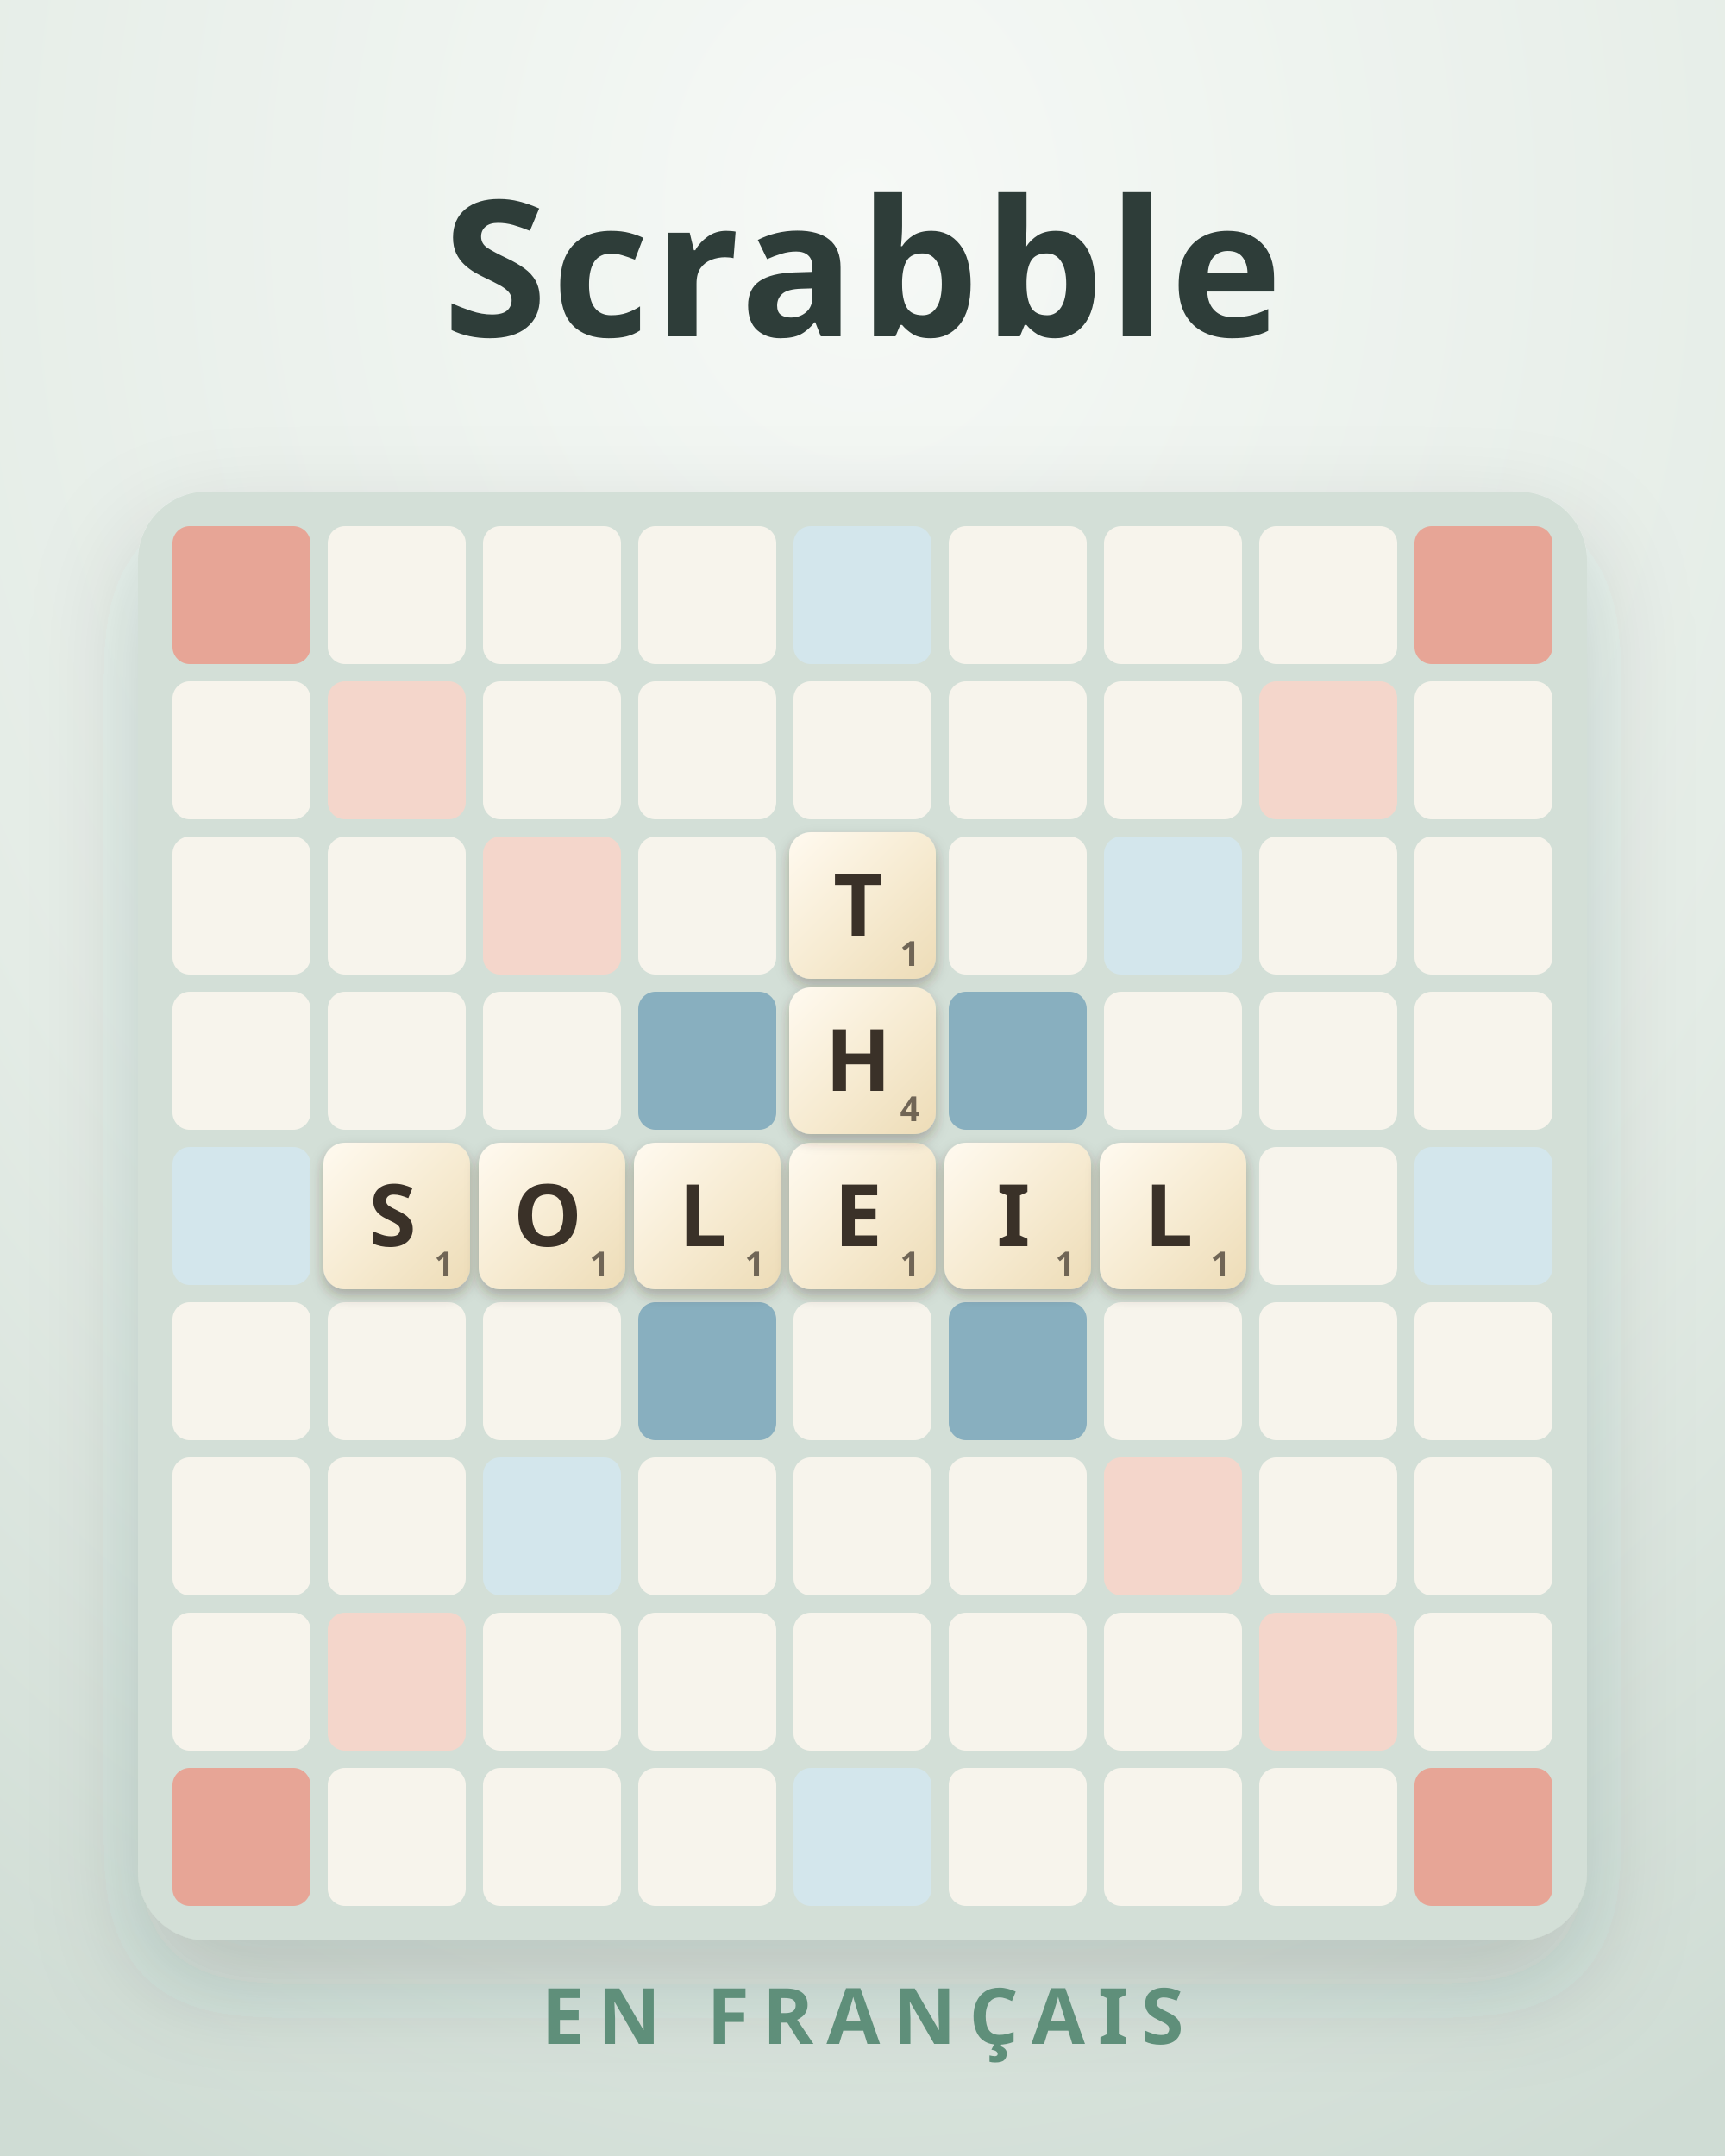
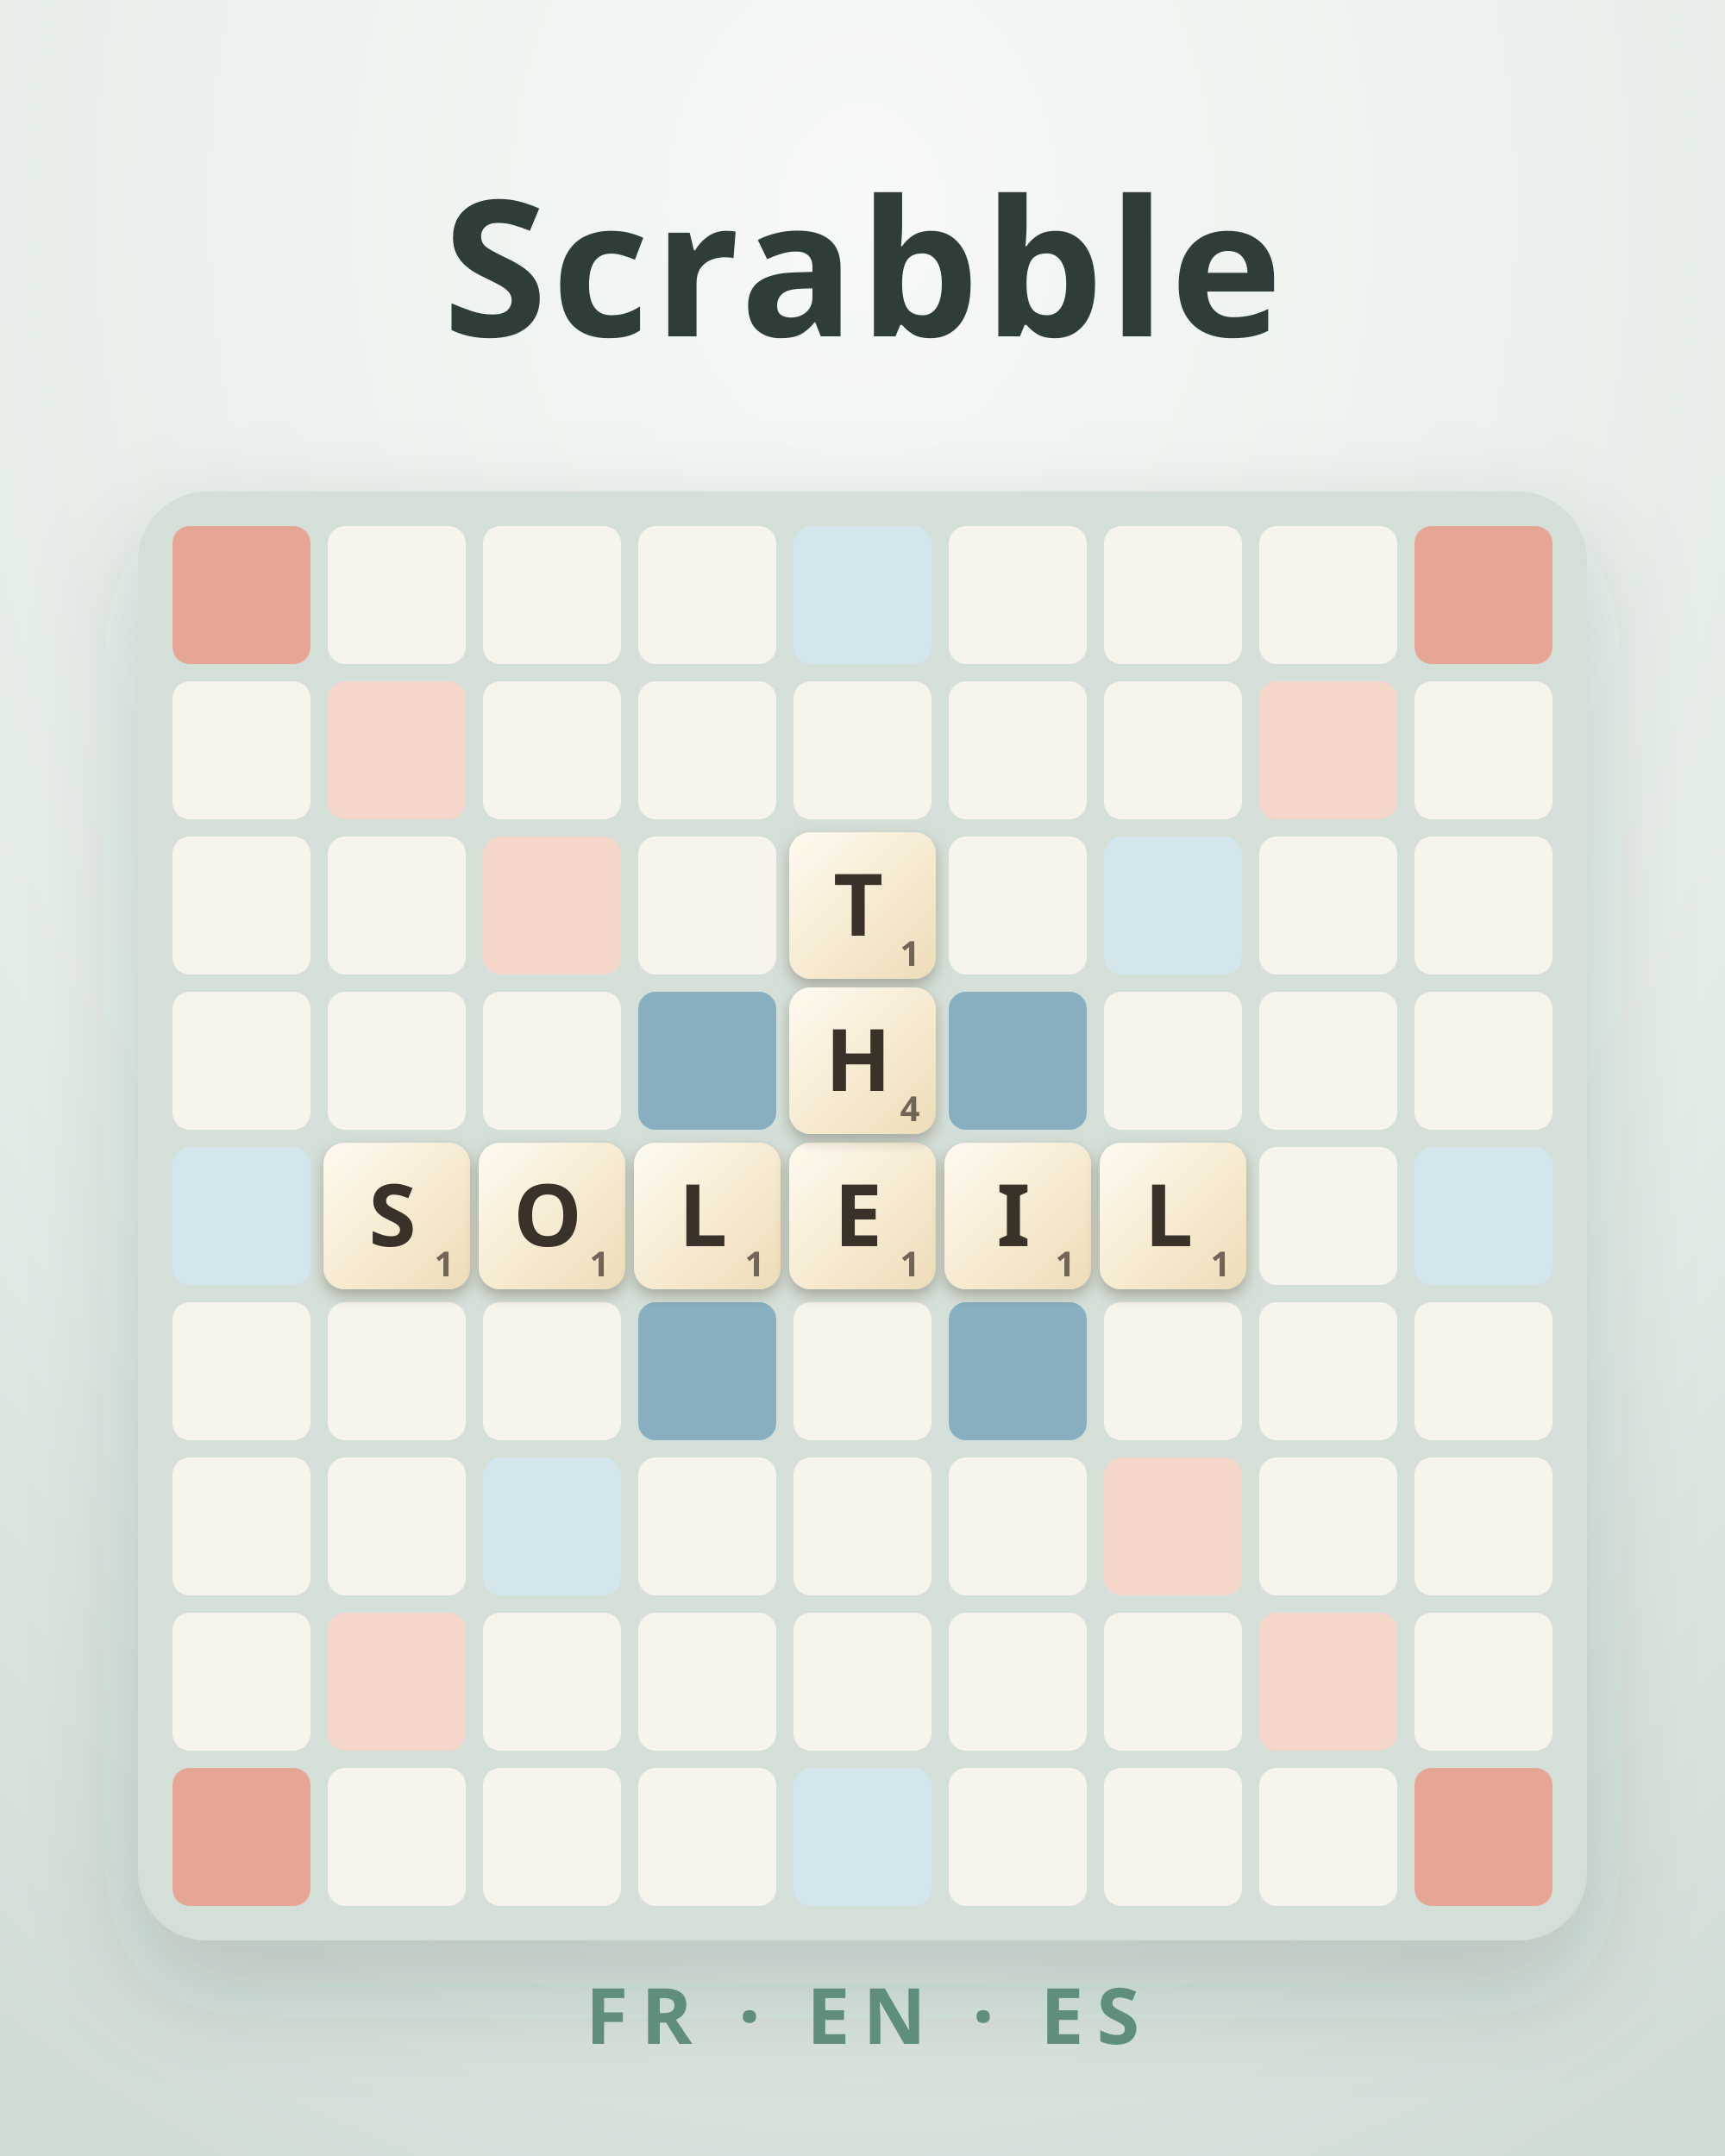
<svg xmlns="http://www.w3.org/2000/svg" viewBox="0 0 400 500">
  <defs>
    <radialGradient id="bg" cx="50%" cy="10%" r="100%">
      <stop offset="0" stop-color="#f6f9f6" />
      <stop offset="0.6" stop-color="#e4ece6" />
      <stop offset="1" stop-color="#cfdcd4" />
    </radialGradient>
    <linearGradient id="tile" x1="0" y1="0" x2="1" y2="1">
      <stop offset="0" stop-color="#fffaf0" />
      <stop offset="0.55" stop-color="#f6ead0" />
      <stop offset="1" stop-color="#eddcb7" />
    </linearGradient>
    <filter id="sh" x="-30%" y="-30%" width="160%" height="160%">
      <feDropShadow dx="0" dy="1.5" stdDeviation="1.5" flood-color="#3c2d19" flood-opacity="0.3" />
    </filter>
    <filter id="board" x="-20%" y="-20%" width="140%" height="140%">
      <feDropShadow dx="0" dy="10" stdDeviation="12" flood-color="#2e3d39" flood-opacity="0.18" />
    </filter>
  </defs>
  <rect width="400" height="500" fill="url(#bg)" />
  <rect x="32" y="114" width="336" height="336" rx="16" fill="#d3dfd7" filter="url(#board)" />
  <rect x="40" y="122" width="32" height="32" rx="4" fill="#e7a596" />
  <rect x="76" y="122" width="32" height="32" rx="4" fill="#f7f4ec" />
  <rect x="112" y="122" width="32" height="32" rx="4" fill="#f7f4ec" />
  <rect x="148" y="122" width="32" height="32" rx="4" fill="#f7f4ec" />
  <rect x="184" y="122" width="32" height="32" rx="4" fill="#d3e6ec" />
  <rect x="220" y="122" width="32" height="32" rx="4" fill="#f7f4ec" />
  <rect x="256" y="122" width="32" height="32" rx="4" fill="#f7f4ec" />
  <rect x="292" y="122" width="32" height="32" rx="4" fill="#f7f4ec" />
  <rect x="328" y="122" width="32" height="32" rx="4" fill="#e7a596" />
  <rect x="40" y="158" width="32" height="32" rx="4" fill="#f7f4ec" />
  <rect x="76" y="158" width="32" height="32" rx="4" fill="#f4d6cb" />
  <rect x="112" y="158" width="32" height="32" rx="4" fill="#f7f4ec" />
  <rect x="148" y="158" width="32" height="32" rx="4" fill="#f7f4ec" />
  <rect x="184" y="158" width="32" height="32" rx="4" fill="#f7f4ec" />
  <rect x="220" y="158" width="32" height="32" rx="4" fill="#f7f4ec" />
  <rect x="256" y="158" width="32" height="32" rx="4" fill="#f7f4ec" />
  <rect x="292" y="158" width="32" height="32" rx="4" fill="#f4d6cb" />
  <rect x="328" y="158" width="32" height="32" rx="4" fill="#f7f4ec" />
  <rect x="40" y="194" width="32" height="32" rx="4" fill="#f7f4ec" />
  <rect x="76" y="194" width="32" height="32" rx="4" fill="#f7f4ec" />
  <rect x="112" y="194" width="32" height="32" rx="4" fill="#f4d6cb" />
  <rect x="148" y="194" width="32" height="32" rx="4" fill="#f7f4ec" />
  <rect x="184" y="194" width="32" height="32" rx="4" fill="#f7f4ec" />
  <rect x="220" y="194" width="32" height="32" rx="4" fill="#f7f4ec" />
  <rect x="256" y="194" width="32" height="32" rx="4" fill="#d3e6ec" />
  <rect x="292" y="194" width="32" height="32" rx="4" fill="#f7f4ec" />
  <rect x="328" y="194" width="32" height="32" rx="4" fill="#f7f4ec" />
  <rect x="40" y="230" width="32" height="32" rx="4" fill="#f7f4ec" />
  <rect x="76" y="230" width="32" height="32" rx="4" fill="#f7f4ec" />
  <rect x="112" y="230" width="32" height="32" rx="4" fill="#f7f4ec" />
  <rect x="148" y="230" width="32" height="32" rx="4" fill="#88afbf" />
  <rect x="184" y="230" width="32" height="32" rx="4" fill="#f7f4ec" />
  <rect x="220" y="230" width="32" height="32" rx="4" fill="#88afbf" />
  <rect x="256" y="230" width="32" height="32" rx="4" fill="#f7f4ec" />
  <rect x="292" y="230" width="32" height="32" rx="4" fill="#f7f4ec" />
  <rect x="328" y="230" width="32" height="32" rx="4" fill="#f7f4ec" />
  <rect x="40" y="266" width="32" height="32" rx="4" fill="#d3e6ec" />
  <rect x="76" y="266" width="32" height="32" rx="4" fill="#f7f4ec" />
  <rect x="112" y="266" width="32" height="32" rx="4" fill="#f7f4ec" />
  <rect x="148" y="266" width="32" height="32" rx="4" fill="#f7f4ec" />
  <rect x="184" y="266" width="32" height="32" rx="4" fill="#f4d6cb" />
  <rect x="220" y="266" width="32" height="32" rx="4" fill="#f7f4ec" />
  <rect x="256" y="266" width="32" height="32" rx="4" fill="#f7f4ec" />
  <rect x="292" y="266" width="32" height="32" rx="4" fill="#f7f4ec" />
  <rect x="328" y="266" width="32" height="32" rx="4" fill="#d3e6ec" />
  <rect x="40" y="302" width="32" height="32" rx="4" fill="#f7f4ec" />
  <rect x="76" y="302" width="32" height="32" rx="4" fill="#f7f4ec" />
  <rect x="112" y="302" width="32" height="32" rx="4" fill="#f7f4ec" />
  <rect x="148" y="302" width="32" height="32" rx="4" fill="#88afbf" />
  <rect x="184" y="302" width="32" height="32" rx="4" fill="#f7f4ec" />
  <rect x="220" y="302" width="32" height="32" rx="4" fill="#88afbf" />
  <rect x="256" y="302" width="32" height="32" rx="4" fill="#f7f4ec" />
  <rect x="292" y="302" width="32" height="32" rx="4" fill="#f7f4ec" />
  <rect x="328" y="302" width="32" height="32" rx="4" fill="#f7f4ec" />
  <rect x="40" y="338" width="32" height="32" rx="4" fill="#f7f4ec" />
  <rect x="76" y="338" width="32" height="32" rx="4" fill="#f7f4ec" />
  <rect x="112" y="338" width="32" height="32" rx="4" fill="#d3e6ec" />
  <rect x="148" y="338" width="32" height="32" rx="4" fill="#f7f4ec" />
  <rect x="184" y="338" width="32" height="32" rx="4" fill="#f7f4ec" />
  <rect x="220" y="338" width="32" height="32" rx="4" fill="#f7f4ec" />
  <rect x="256" y="338" width="32" height="32" rx="4" fill="#f4d6cb" />
  <rect x="292" y="338" width="32" height="32" rx="4" fill="#f7f4ec" />
  <rect x="328" y="338" width="32" height="32" rx="4" fill="#f7f4ec" />
  <rect x="40" y="374" width="32" height="32" rx="4" fill="#f7f4ec" />
  <rect x="76" y="374" width="32" height="32" rx="4" fill="#f4d6cb" />
  <rect x="112" y="374" width="32" height="32" rx="4" fill="#f7f4ec" />
  <rect x="148" y="374" width="32" height="32" rx="4" fill="#f7f4ec" />
  <rect x="184" y="374" width="32" height="32" rx="4" fill="#f7f4ec" />
  <rect x="220" y="374" width="32" height="32" rx="4" fill="#f7f4ec" />
  <rect x="256" y="374" width="32" height="32" rx="4" fill="#f7f4ec" />
  <rect x="292" y="374" width="32" height="32" rx="4" fill="#f4d6cb" />
  <rect x="328" y="374" width="32" height="32" rx="4" fill="#f7f4ec" />
  <rect x="40" y="410" width="32" height="32" rx="4" fill="#e7a596" />
  <rect x="76" y="410" width="32" height="32" rx="4" fill="#f7f4ec" />
  <rect x="112" y="410" width="32" height="32" rx="4" fill="#f7f4ec" />
  <rect x="148" y="410" width="32" height="32" rx="4" fill="#f7f4ec" />
  <rect x="184" y="410" width="32" height="32" rx="4" fill="#d3e6ec" />
  <rect x="220" y="410" width="32" height="32" rx="4" fill="#f7f4ec" />
  <rect x="256" y="410" width="32" height="32" rx="4" fill="#f7f4ec" />
  <rect x="292" y="410" width="32" height="32" rx="4" fill="#f7f4ec" />
  <rect x="328" y="410" width="32" height="32" rx="4" fill="#e7a596" />
  <g transform="translate(75 265)">
    <rect width="34" height="34" rx="5" fill="url(#tile)" filter="url(#sh)" />
    <text x="16" y="24" text-anchor="middle" font-family="system-ui, sans-serif" font-size="20" font-weight="800" fill="#3a3128">S</text>
    <text x="28" y="31" text-anchor="middle" font-family="system-ui, sans-serif" font-size="8" font-weight="700" fill="#3a3128" fill-opacity="0.7">1</text>
  </g>
  <g transform="translate(111 265)">
    <rect width="34" height="34" rx="5" fill="url(#tile)" filter="url(#sh)" />
    <text x="16" y="24" text-anchor="middle" font-family="system-ui, sans-serif" font-size="20" font-weight="800" fill="#3a3128">O</text>
    <text x="28" y="31" text-anchor="middle" font-family="system-ui, sans-serif" font-size="8" font-weight="700" fill="#3a3128" fill-opacity="0.7">1</text>
  </g>
  <g transform="translate(147 265)">
    <rect width="34" height="34" rx="5" fill="url(#tile)" filter="url(#sh)" />
    <text x="16" y="24" text-anchor="middle" font-family="system-ui, sans-serif" font-size="20" font-weight="800" fill="#3a3128">L</text>
    <text x="28" y="31" text-anchor="middle" font-family="system-ui, sans-serif" font-size="8" font-weight="700" fill="#3a3128" fill-opacity="0.7">1</text>
  </g>
  <g transform="translate(183 265)">
    <rect width="34" height="34" rx="5" fill="url(#tile)" filter="url(#sh)" />
    <text x="16" y="24" text-anchor="middle" font-family="system-ui, sans-serif" font-size="20" font-weight="800" fill="#3a3128">E</text>
    <text x="28" y="31" text-anchor="middle" font-family="system-ui, sans-serif" font-size="8" font-weight="700" fill="#3a3128" fill-opacity="0.7">1</text>
  </g>
  <g transform="translate(219 265)">
    <rect width="34" height="34" rx="5" fill="url(#tile)" filter="url(#sh)" />
    <text x="16" y="24" text-anchor="middle" font-family="system-ui, sans-serif" font-size="20" font-weight="800" fill="#3a3128">I</text>
    <text x="28" y="31" text-anchor="middle" font-family="system-ui, sans-serif" font-size="8" font-weight="700" fill="#3a3128" fill-opacity="0.7">1</text>
  </g>
  <g transform="translate(255 265)">
    <rect width="34" height="34" rx="5" fill="url(#tile)" filter="url(#sh)" />
    <text x="16" y="24" text-anchor="middle" font-family="system-ui, sans-serif" font-size="20" font-weight="800" fill="#3a3128">L</text>
    <text x="28" y="31" text-anchor="middle" font-family="system-ui, sans-serif" font-size="8" font-weight="700" fill="#3a3128" fill-opacity="0.7">1</text>
  </g>
  <g transform="translate(183 193)">
    <rect width="34" height="34" rx="5" fill="url(#tile)" filter="url(#sh)" />
    <text x="16" y="24" text-anchor="middle" font-family="system-ui, sans-serif" font-size="20" font-weight="800" fill="#3a3128">T</text>
    <text x="28" y="31" text-anchor="middle" font-family="system-ui, sans-serif" font-size="8" font-weight="700" fill="#3a3128" fill-opacity="0.7">1</text>
  </g>
  <g transform="translate(183 229)">
    <rect width="34" height="34" rx="5" fill="url(#tile)" filter="url(#sh)" />
    <text x="16" y="24" text-anchor="middle" font-family="system-ui, sans-serif" font-size="20" font-weight="800" fill="#3a3128">H</text>
    <text x="28" y="31" text-anchor="middle" font-family="system-ui, sans-serif" font-size="8" font-weight="700" fill="#3a3128" fill-opacity="0.7">4</text>
  </g>
  <text x="200" y="78" text-anchor="middle" font-family="system-ui, sans-serif" font-size="44" font-weight="800" fill="#2e3d39" letter-spacing="1">Scrabble</text>
-   <text x="200" y="474" text-anchor="middle" font-family="system-ui, sans-serif" font-size="18" font-weight="600" fill="#5f8f7a" letter-spacing="3">EN FRANÇAIS</text>
+   <text x="200" y="474" text-anchor="middle" font-family="system-ui, sans-serif" font-size="18" font-weight="600" fill="#5f8f7a" letter-spacing="3">FR · EN · ES</text>
</svg>
